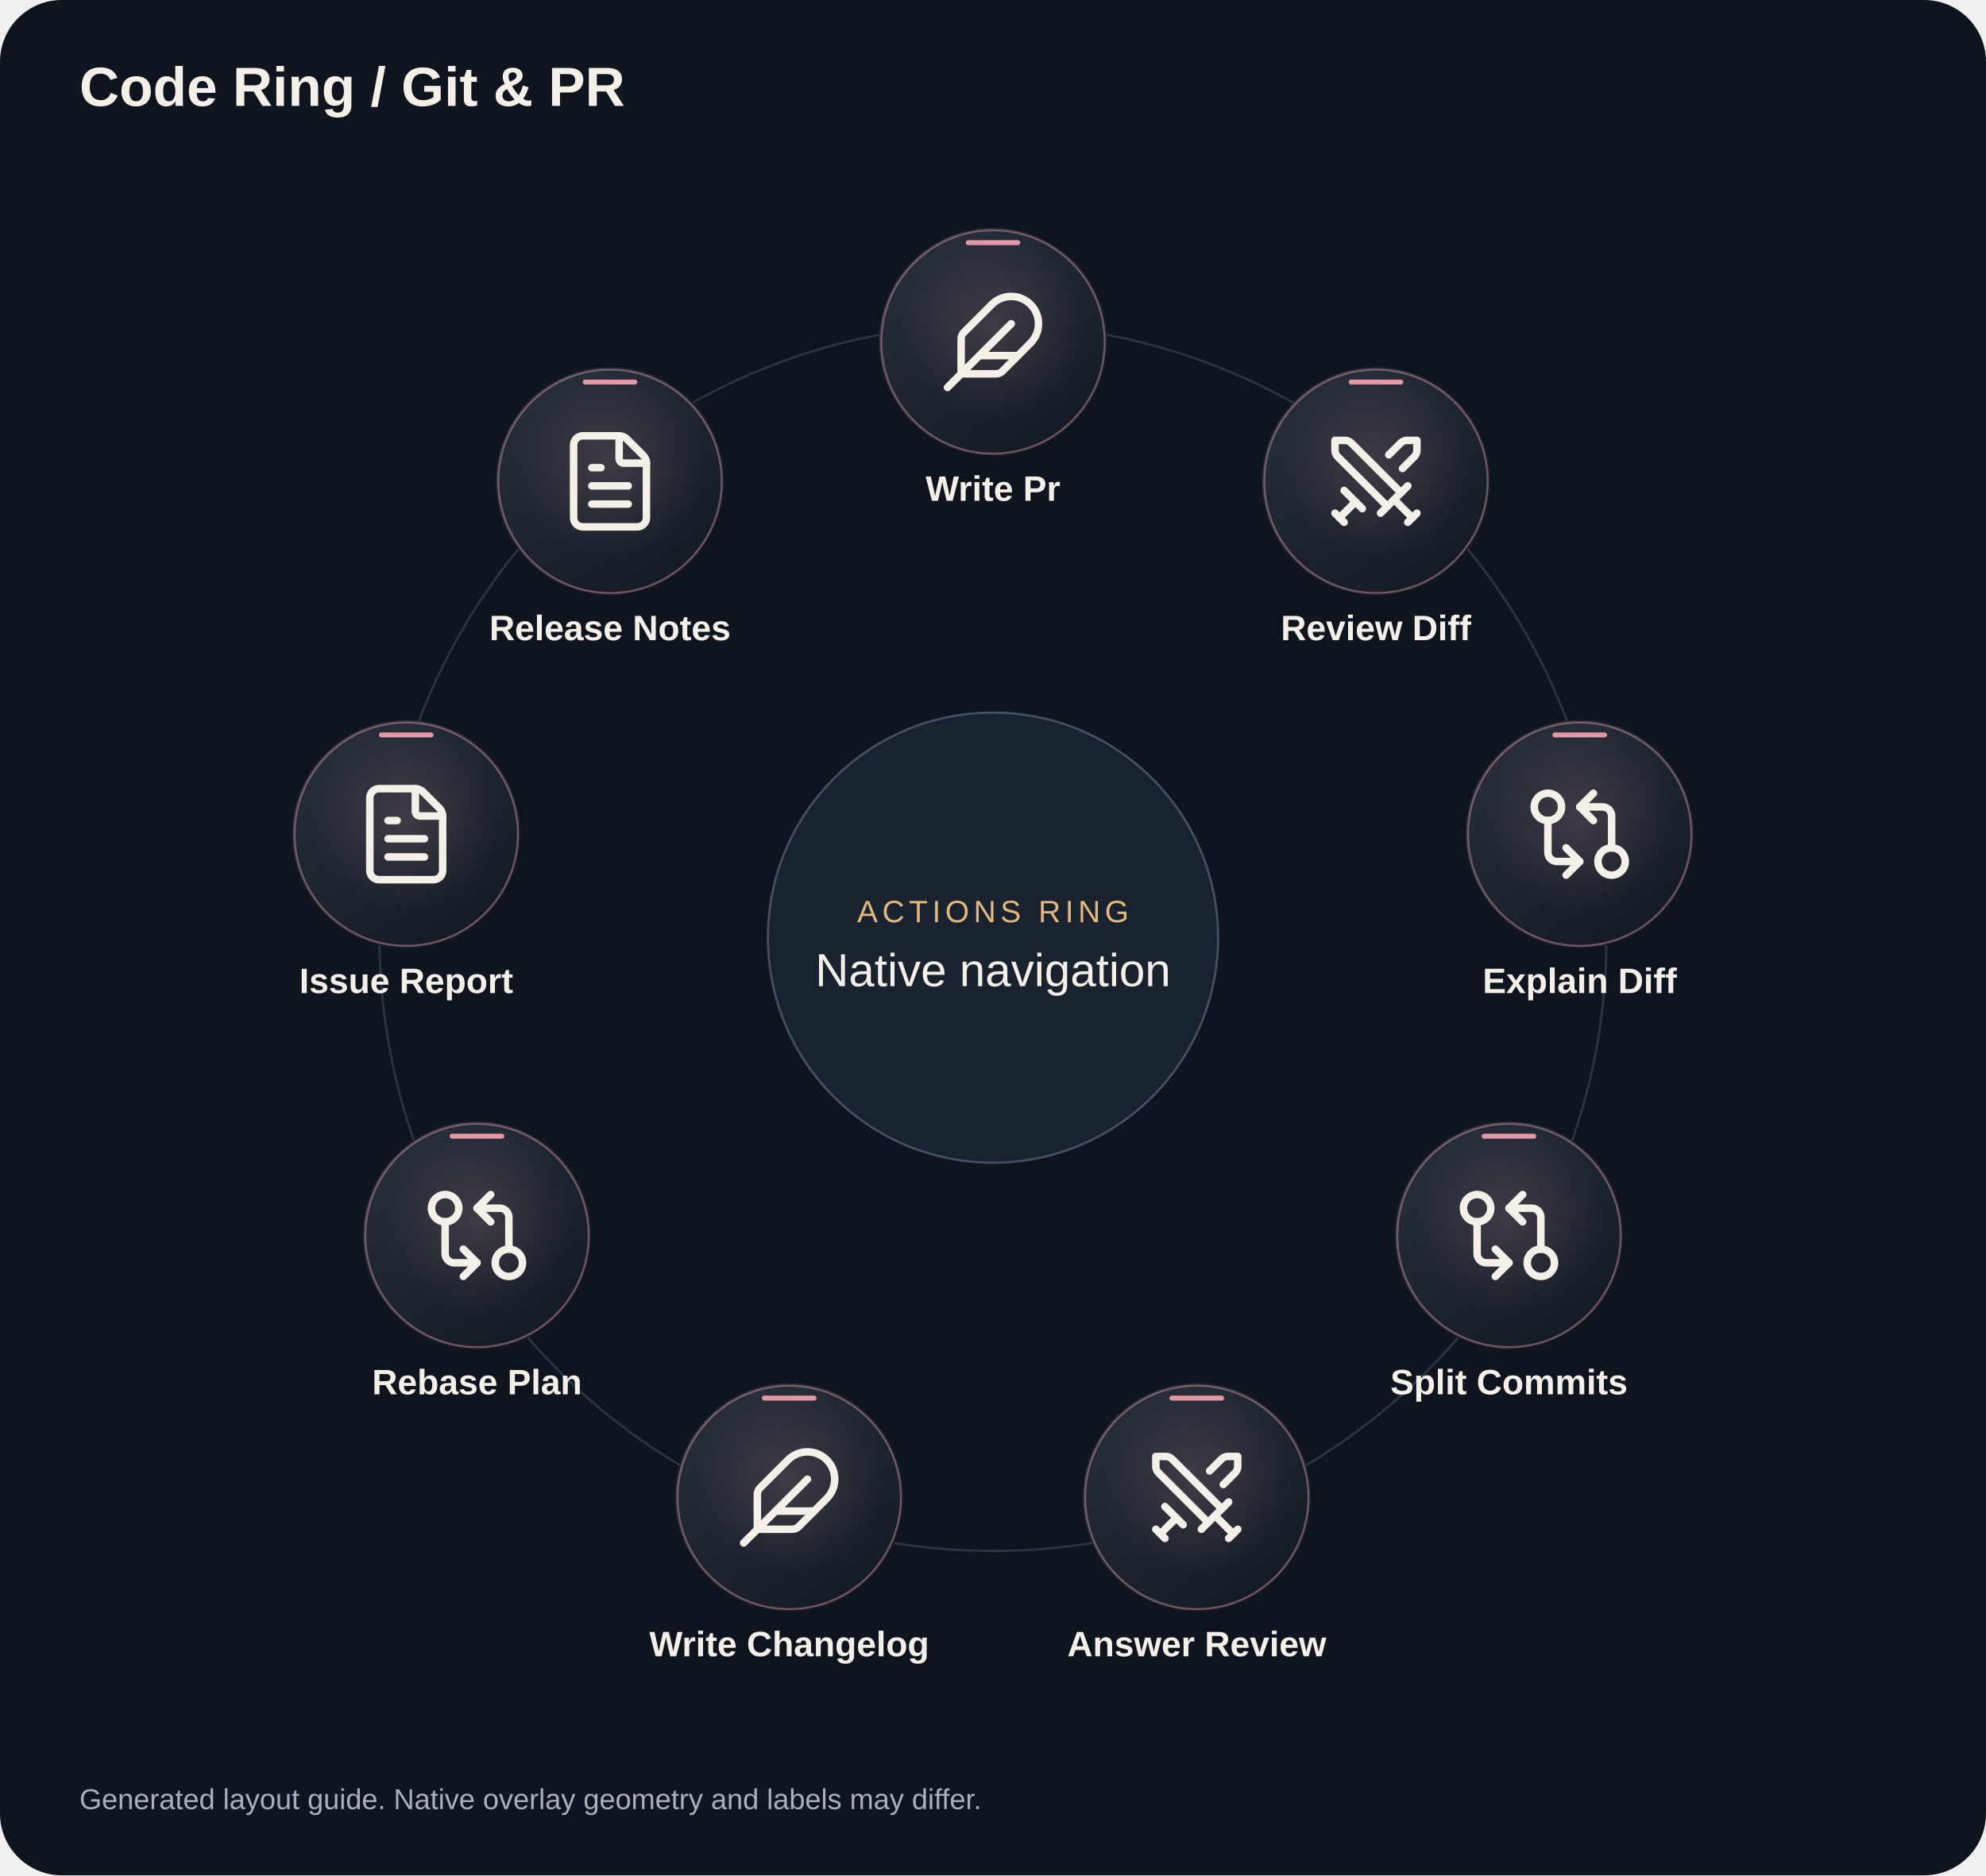
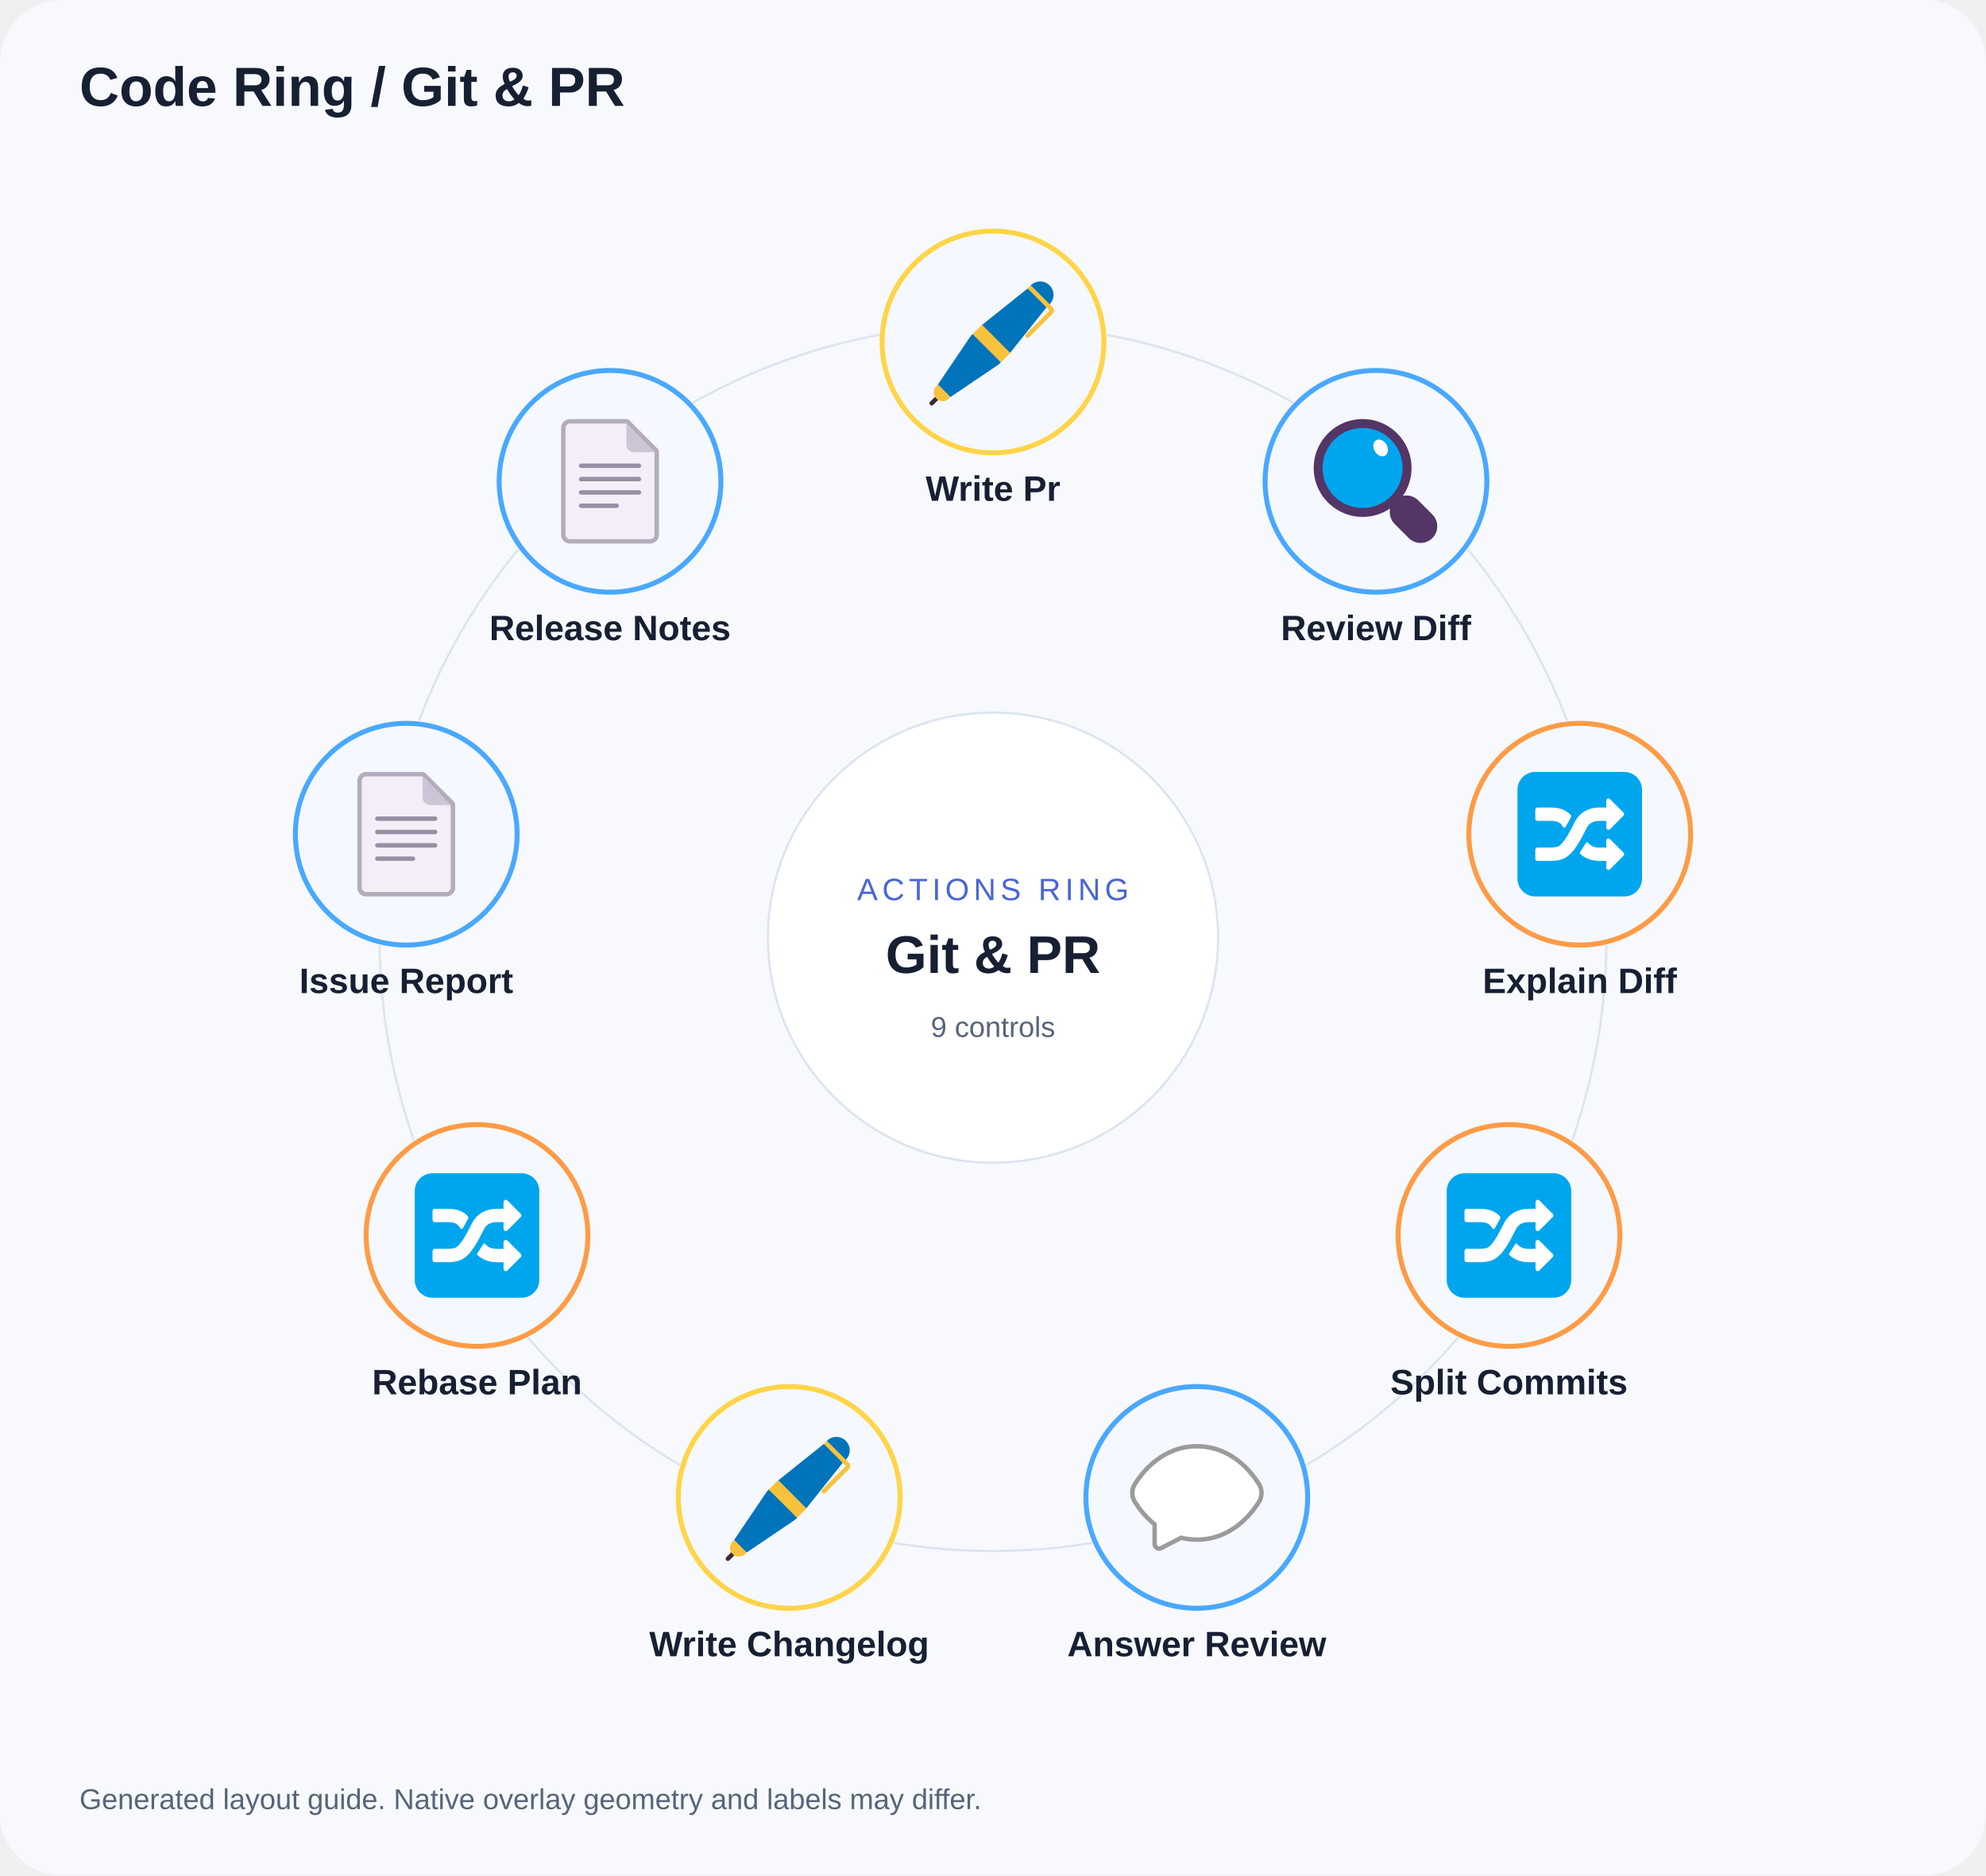
<svg xmlns="http://www.w3.org/2000/svg" width="900" height="850" viewBox="0 0 900 850">
-   <rect width="900" height="850" rx="28" fill="#0E151E" />
-   <text x="36" y="48" fill="#F4F0E8" font-family="Arial,sans-serif" font-size="25" font-weight="700">Code Ring / Git &amp; PR</text>
-   <circle cx="450" cy="425" r="278" fill="none" stroke="#293646" />
-   <circle cx="450" cy="425" r="102" fill="#18232F" stroke="#435163" />
-   <text x="450" y="418" text-anchor="middle" fill="#E5B879" font-family="Arial,sans-serif" font-size="14" letter-spacing="2">ACTIONS RING</text>
-   <text x="450" y="447" text-anchor="middle" fill="#F4F0E8" font-family="Arial,sans-serif" font-size="21">Native navigation</text>
+   <rect width="900" height="850" rx="28" fill="#F7F9FD" />
+   <text x="36" y="48" fill="#172033" font-family="Arial,sans-serif" font-size="25" font-weight="700">Code Ring / Git &amp; PR</text>
+   <circle cx="450" cy="425" r="278" fill="none" stroke="#DCE4F0" />
+   <circle cx="450" cy="425" r="102" fill="#FFFFFF" stroke="#DCE4F0" />
+   <text x="450" y="408" text-anchor="middle" fill="#4965D6" font-family="Arial,sans-serif" font-size="14" letter-spacing="2">ACTIONS RING</text>
+   <text x="450" y="441" text-anchor="middle" fill="#172033" font-family="Arial,sans-serif" font-size="24" font-weight="600">Git &amp; PR</text>
+   <text x="450" y="470" text-anchor="middle" fill="#56657A" font-family="Arial,sans-serif" font-size="13">9 controls</text>
  <g transform="translate(396.00,101.00)">
    <svg width="108" height="108" viewBox="0 0 144 144">
      <svg width="144" height="144" viewBox="0 0 144 144">
-         <defs>
-           <linearGradient id="bg28a2b46832" x2=".7" y2="1">
-             <stop stop-color="#28313D" />
-             <stop offset="1" stop-color="#131B25" />
-           </linearGradient>
-           <radialGradient id="light28a2b46832">
-             <stop stop-color="#E697A5" stop-opacity=".18" />
-             <stop offset="1" stop-color="#E697A5" stop-opacity="0" />
-           </radialGradient>
-         </defs>
-         <circle cx="72" cy="72" r="69" fill="url(#bg28a2b46832)" />
-         <g fill="none" stroke="#E697A5" stroke-opacity=".45" stroke-width="1.2">
-           <circle cx="72" cy="72" r="67.5" />
+         <circle cx="72" cy="72" r="69" fill="#F5F8FF" />
+         <circle cx="72" cy="72" r="67" fill="none" stroke="#FFD447" stroke-width="3" />
+         <g transform="translate(29 29) scale(2.6875)">
+           <path d="M3.274 28.023C3.469 27.827 3.786 27.827 3.981 28.023C4.176 28.218 4.176 28.535 3.981 28.73L2.567 30.144C2.372 30.339 2.055 30.339 1.86 30.144C1.664 29.949 1.664 29.632 1.86 29.437L3.274 28.023Z" fill="#402A32" />
+           <path d="M27.9 8.101C28.199 7.958 28.48 7.763 28.728 7.515C29.899 6.343 29.899 4.444 28.728 3.272C27.556 2.101 25.657 2.101 24.485 3.272C24.237 3.52 24.042 3.801 23.899 4.1L23.778 3.979L13.569 12.14C13.569 13.318 12.587 14.261 11.41 14.226L11.345 14.291C11.12 14.516 10.917 14.762 10.739 15.026L3.626 25.546L4.57 27.502L6.454 28.375L16.974 21.261C17.238 21.083 17.484 20.88 17.709 20.655L17.779 20.585L17.788 20.288C17.822 19.199 18.761 18.36 19.847 18.447L28.021 8.222L27.9 8.101Z" fill="#0074BA" />
+           <path d="M29.435 8.222L24.485 3.272L23.778 3.979L28.728 8.929L23.425 14.232C23.229 14.428 23.229 14.744 23.425 14.939C23.62 15.135 23.936 15.135 24.132 14.939L29.435 9.636C29.826 9.245 29.826 8.612 29.435 8.222Z" fill="#F9C23C" />
+           <path d="M11.404 14.232L13.203 12.434L13.561 12.147L19.853 18.439L19.567 18.797L17.768 20.596L11.404 14.232Z" fill="#F9C23C" />
+           <path d="M6.452 28.376L3.624 25.548L3.27 25.901C2.489 26.682 2.489 27.949 3.27 28.73C4.051 29.511 5.318 29.511 6.099 28.73L6.452 28.376Z" fill="#F9C23C" />
        </g>
-         <circle cx="72" cy="62" r="57" fill="url(#light28a2b46832)" />
-         <path d="M57 12h30" stroke="#E697A5" stroke-width="3" stroke-linecap="round" />
-         <g fill="#E697A5" opacity=".85" />
-         <svg x="39.0" y="39" width="66" height="66" viewBox="0 0 24 24" fill="none" stroke="#F4F0E8" stroke-width="1.65" stroke-linecap="round" stroke-linejoin="round">
-           <path d="M14.086 18.412A2 2 0 0112.67 19H5v-7.672a2 2 0 01.586-1.414L11.75 3.75a6 6 0 118.49 8.49z" />
-           <path d="M16 8 2 22" />
-           <path d="M17.488 15H9" />
-         </svg>
      </svg>
    </svg>
  </g>
-   <text x="450.00" y="227.00" text-anchor="middle" fill="#F4F0E8" font-family="Arial,sans-serif" font-size="16" font-weight="600">Write Pr</text>
+   <text x="450.00" y="227.00" text-anchor="middle" fill="#172033" font-family="Arial,sans-serif" font-size="16" font-weight="600">Write Pr</text>
  <g transform="translate(569.55,164.17)">
    <svg width="108" height="108" viewBox="0 0 144 144">
      <svg width="144" height="144" viewBox="0 0 144 144">
-         <defs>
-           <linearGradient id="bg293567532b" x2=".7" y2="1">
-             <stop stop-color="#28313D" />
-             <stop offset="1" stop-color="#131B25" />
-           </linearGradient>
-           <radialGradient id="light293567532b">
-             <stop stop-color="#E697A5" stop-opacity=".18" />
-             <stop offset="1" stop-color="#E697A5" stop-opacity="0" />
-           </radialGradient>
-         </defs>
-         <circle cx="72" cy="72" r="69" fill="url(#bg293567532b)" />
-         <g fill="none" stroke="#E697A5" stroke-opacity=".45" stroke-width="1.2">
-           <circle cx="72" cy="72" r="67.5" />
+         <circle cx="72" cy="72" r="69" fill="#F5F8FF" />
+         <circle cx="72" cy="72" r="67" fill="none" stroke="#49A8FF" stroke-width="3" />
+         <g transform="translate(29 29) scale(2.6875)">
+           <path d="M3 13C3 18.523 7.477 23 13 23C18.523 23 23 18.523 23 13C23 7.477 18.523 3 13 3C7.477 3 3 7.477 3 13Z" fill="#00A6ED" />
+           <path d="M18.348 7.732C18.9 8.689 18.767 9.8 18.049 10.214C17.332 10.628 16.302 10.189 15.75 9.232C15.198 8.275 15.332 7.164 16.049 6.75C16.767 6.336 17.796 6.775 18.348 7.732Z" fill="white" />
+           <path d="M2 13C2 19.075 6.925 24 13 24C15.295 24 17.426 23.297 19.189 22.095C18.915 23.309 19.25 24.633 20.195 25.578L23.377 28.76C24.841 30.224 27.216 30.224 28.68 28.76C30.145 27.295 30.145 24.921 28.68 23.457L25.498 20.275C24.561 19.337 23.25 19 22.044 19.263C23.277 17.485 24 15.327 24 13C24 6.925 19.075 2 13 2C6.925 2 2 6.925 2 13ZM22 13C22 17.971 17.971 22 13 22C8.029 22 4 17.971 4 13C4 8.029 8.029 4 13 4C17.971 4 22 8.029 22 13Z" fill="#533566" />
        </g>
-         <circle cx="72" cy="62" r="57" fill="url(#light293567532b)" />
-         <path d="M57 12h30" stroke="#E697A5" stroke-width="3" stroke-linecap="round" />
-         <g fill="#E697A5" opacity=".85" />
-         <svg x="39.0" y="39" width="66" height="66" viewBox="0 0 24 24" fill="none" stroke="#F4F0E8" stroke-width="1.65" stroke-linecap="round" stroke-linejoin="round">
-           <path d="m13 19 6-6" />
-           <path d="M14.5 17.5 3.586 6.586A2 2 0 013 5.172V3h2.172a2 2 0 011.414.586L17.5 14.5" />
-           <path d="m14.828 6.172 2.586-2.586A2 2 0 0118.828 3H21v2.172a2 2 0 01-.586 1.414l-2.586 2.586" />
-           <path d="m16 16 4 4" />
-           <path d="m19 21 2-2" />
-           <path d="m5 14 4 4" />
-           <path d="m5 21-2-2" />
-           <path d="M7.5 16.5 4 20" />
-         </svg>
      </svg>
    </svg>
  </g>
-   <text x="623.55" y="290.17" text-anchor="middle" fill="#F4F0E8" font-family="Arial,sans-serif" font-size="16" font-weight="600">Review Diff</text>
+   <text x="623.55" y="290.17" text-anchor="middle" fill="#172033" font-family="Arial,sans-serif" font-size="16" font-weight="600">Review Diff</text>
  <g transform="translate(661.90,324.11)">
    <svg width="108" height="108" viewBox="0 0 144 144">
      <svg width="144" height="144" viewBox="0 0 144 144">
-         <defs>
-           <linearGradient id="bgcbe920d262" x2=".7" y2="1">
-             <stop stop-color="#28313D" />
-             <stop offset="1" stop-color="#131B25" />
-           </linearGradient>
-           <radialGradient id="lightcbe920d262">
-             <stop stop-color="#E697A5" stop-opacity=".18" />
-             <stop offset="1" stop-color="#E697A5" stop-opacity="0" />
-           </radialGradient>
-         </defs>
-         <circle cx="72" cy="72" r="69" fill="url(#bgcbe920d262)" />
-         <g fill="none" stroke="#E697A5" stroke-opacity=".45" stroke-width="1.2">
-           <circle cx="72" cy="72" r="67.5" />
+         <circle cx="72" cy="72" r="69" fill="#F5F8FF" />
+         <circle cx="72" cy="72" r="67" fill="none" stroke="#FF9B45" stroke-width="3" />
+         <g transform="translate(29 29) scale(2.6875)">
+           <path d="M2 6C2 3.791 3.791 2 6 2H26C28.209 2 30 3.791 30 6V26C30 28.209 28.209 30 26 30H6C3.791 30 2 28.209 2 26V6Z" fill="#00A6ED" />
+           <path d="M25.835 11.845C26.03 11.65 26.03 11.334 25.835 11.139L22.823 8.12C22.508 7.804 21.969 8.027 21.969 8.473V10H20.368C20.204 10 19.903 10.024 19.643 10.046C17.693 10.211 15.889 11.299 14.951 13.117C14.86 13.294 14.769 13.472 14.677 13.65L14.677 13.651C14.097 14.781 13.51 15.926 12.871 16.903C12.087 18.103 11.458 18.669 11.03 18.81C10.726 18.91 10.239 18.971 9.706 18.994C9.315 19.011 9.007 19.006 8.794 19.002C8.724 19.001 8.664 19 8.615 19H6.5C6.224 19 6 19.224 6 19.5V21.5C6 21.776 6.224 22 6.5 22H8.615L8.617 22L8.625 22L8.653 22L8.744 22.002C8.816 22.003 8.911 22.005 9.021 22.006C9.24 22.007 9.523 22.005 9.837 21.991C10.43 21.966 11.258 21.894 11.97 21.659C13.465 21.166 14.579 19.773 15.382 18.545C16.116 17.424 16.784 16.119 17.356 15.001C17.446 14.827 17.533 14.657 17.617 14.492C18.042 13.669 18.884 13.121 19.896 13.035C20.037 13.024 20.157 13.014 20.249 13.008C20.295 13.004 20.33 13.002 20.355 13.001L20.377 13H21.969V14.512C21.969 14.957 22.508 15.18 22.823 14.865L25.835 11.845Z" fill="white" />
+           <path d="M19.643 21.96C19.903 21.982 20.204 22.006 20.368 22.006H21.969V23.52C21.969 23.965 22.508 24.188 22.823 23.873L25.835 20.853C26.03 20.658 26.03 20.342 25.835 20.147L22.823 17.127C22.508 16.812 21.969 17.035 21.969 17.48V19.006H20.377L20.355 19.005C20.33 19.004 20.295 19.002 20.249 18.998C20.157 18.992 20.037 18.983 19.896 18.971C19.044 18.899 18.34 18.534 17.886 17.928C17.77 17.775 17.526 17.764 17.422 17.926L16.037 20.075C15.974 20.173 15.987 20.302 16.072 20.383C17.039 21.301 18.307 21.847 19.643 21.96Z" fill="white" />
+           <path d="M9.632 10C9.796 10 10.097 10.024 10.357 10.046C11.769 10.165 12.963 10.641 13.928 11.636C14.069 11.781 14.094 12 14.002 12.18C13.745 12.679 13.212 13.699 12.796 14.377C12.658 14.603 12.34 14.579 12.219 14.344C11.794 13.52 11.116 13.121 10.104 13.035C9.963 13.024 9.843 13.014 9.751 13.008C9.705 13.004 9.67 13.002 9.645 13.001L9.623 13H6.5C6.224 13 6 12.776 6 12.5V10.5C6 10.224 6.224 10 6.5 10H9.632Z" fill="white" />
        </g>
-         <circle cx="72" cy="62" r="57" fill="url(#lightcbe920d262)" />
-         <path d="M57 12h30" stroke="#E697A5" stroke-width="3" stroke-linecap="round" />
-         <g fill="#E697A5" opacity=".85" />
-         <svg x="39.0" y="39" width="66" height="66" viewBox="0 0 24 24" fill="none" stroke="#F4F0E8" stroke-width="1.65" stroke-linecap="round" stroke-linejoin="round">
-           <circle cx="5" cy="6" r="3" />
-           <path d="M12 6h5a2 2 0 0 1 2 2v7" />
-           <path d="m15 9-3-3 3-3" />
-           <circle cx="19" cy="18" r="3" />
-           <path d="M12 18H7a2 2 0 0 1-2-2V9" />
-           <path d="m9 15 3 3-3 3" />
-         </svg>
      </svg>
    </svg>
  </g>
-   <text x="715.90" y="450.11" text-anchor="middle" fill="#F4F0E8" font-family="Arial,sans-serif" font-size="16" font-weight="600">Explain Diff</text>
+   <text x="715.90" y="450.11" text-anchor="middle" fill="#172033" font-family="Arial,sans-serif" font-size="16" font-weight="600">Explain Diff</text>
  <g transform="translate(629.83,506.00)">
    <svg width="108" height="108" viewBox="0 0 144 144">
      <svg width="144" height="144" viewBox="0 0 144 144">
-         <defs>
-           <linearGradient id="bgcbe920d262" x2=".7" y2="1">
-             <stop stop-color="#28313D" />
-             <stop offset="1" stop-color="#131B25" />
-           </linearGradient>
-           <radialGradient id="lightcbe920d262">
-             <stop stop-color="#E697A5" stop-opacity=".18" />
-             <stop offset="1" stop-color="#E697A5" stop-opacity="0" />
-           </radialGradient>
-         </defs>
-         <circle cx="72" cy="72" r="69" fill="url(#bgcbe920d262)" />
-         <g fill="none" stroke="#E697A5" stroke-opacity=".45" stroke-width="1.2">
-           <circle cx="72" cy="72" r="67.5" />
+         <circle cx="72" cy="72" r="69" fill="#F5F8FF" />
+         <circle cx="72" cy="72" r="67" fill="none" stroke="#FF9B45" stroke-width="3" />
+         <g transform="translate(29 29) scale(2.6875)">
+           <path d="M2 6C2 3.791 3.791 2 6 2H26C28.209 2 30 3.791 30 6V26C30 28.209 28.209 30 26 30H6C3.791 30 2 28.209 2 26V6Z" fill="#00A6ED" />
+           <path d="M25.835 11.845C26.03 11.65 26.03 11.334 25.835 11.139L22.823 8.12C22.508 7.804 21.969 8.027 21.969 8.473V10H20.368C20.204 10 19.903 10.024 19.643 10.046C17.693 10.211 15.889 11.299 14.951 13.117C14.86 13.294 14.769 13.472 14.677 13.65L14.677 13.651C14.097 14.781 13.51 15.926 12.871 16.903C12.087 18.103 11.458 18.669 11.03 18.81C10.726 18.91 10.239 18.971 9.706 18.994C9.315 19.011 9.007 19.006 8.794 19.002C8.724 19.001 8.664 19 8.615 19H6.5C6.224 19 6 19.224 6 19.5V21.5C6 21.776 6.224 22 6.5 22H8.615L8.617 22L8.625 22L8.653 22L8.744 22.002C8.816 22.003 8.911 22.005 9.021 22.006C9.24 22.007 9.523 22.005 9.837 21.991C10.43 21.966 11.258 21.894 11.97 21.659C13.465 21.166 14.579 19.773 15.382 18.545C16.116 17.424 16.784 16.119 17.356 15.001C17.446 14.827 17.533 14.657 17.617 14.492C18.042 13.669 18.884 13.121 19.896 13.035C20.037 13.024 20.157 13.014 20.249 13.008C20.295 13.004 20.33 13.002 20.355 13.001L20.377 13H21.969V14.512C21.969 14.957 22.508 15.18 22.823 14.865L25.835 11.845Z" fill="white" />
+           <path d="M19.643 21.96C19.903 21.982 20.204 22.006 20.368 22.006H21.969V23.52C21.969 23.965 22.508 24.188 22.823 23.873L25.835 20.853C26.03 20.658 26.03 20.342 25.835 20.147L22.823 17.127C22.508 16.812 21.969 17.035 21.969 17.48V19.006H20.377L20.355 19.005C20.33 19.004 20.295 19.002 20.249 18.998C20.157 18.992 20.037 18.983 19.896 18.971C19.044 18.899 18.34 18.534 17.886 17.928C17.77 17.775 17.526 17.764 17.422 17.926L16.037 20.075C15.974 20.173 15.987 20.302 16.072 20.383C17.039 21.301 18.307 21.847 19.643 21.96Z" fill="white" />
+           <path d="M9.632 10C9.796 10 10.097 10.024 10.357 10.046C11.769 10.165 12.963 10.641 13.928 11.636C14.069 11.781 14.094 12 14.002 12.18C13.745 12.679 13.212 13.699 12.796 14.377C12.658 14.603 12.34 14.579 12.219 14.344C11.794 13.52 11.116 13.121 10.104 13.035C9.963 13.024 9.843 13.014 9.751 13.008C9.705 13.004 9.67 13.002 9.645 13.001L9.623 13H6.5C6.224 13 6 12.776 6 12.5V10.5C6 10.224 6.224 10 6.5 10H9.632Z" fill="white" />
        </g>
-         <circle cx="72" cy="62" r="57" fill="url(#lightcbe920d262)" />
-         <path d="M57 12h30" stroke="#E697A5" stroke-width="3" stroke-linecap="round" />
-         <g fill="#E697A5" opacity=".85" />
-         <svg x="39.0" y="39" width="66" height="66" viewBox="0 0 24 24" fill="none" stroke="#F4F0E8" stroke-width="1.65" stroke-linecap="round" stroke-linejoin="round">
-           <circle cx="5" cy="6" r="3" />
-           <path d="M12 6h5a2 2 0 0 1 2 2v7" />
-           <path d="m15 9-3-3 3-3" />
-           <circle cx="19" cy="18" r="3" />
-           <path d="M12 18H7a2 2 0 0 1-2-2V9" />
-           <path d="m9 15 3 3-3 3" />
-         </svg>
      </svg>
    </svg>
  </g>
-   <text x="683.83" y="632.00" text-anchor="middle" fill="#F4F0E8" font-family="Arial,sans-serif" font-size="16" font-weight="600">Split Commits</text>
+   <text x="683.83" y="632.00" text-anchor="middle" fill="#172033" font-family="Arial,sans-serif" font-size="16" font-weight="600">Split Commits</text>
  <g transform="translate(488.35,624.72)">
    <svg width="108" height="108" viewBox="0 0 144 144">
      <svg width="144" height="144" viewBox="0 0 144 144">
-         <defs>
-           <linearGradient id="bg293567532b" x2=".7" y2="1">
-             <stop stop-color="#28313D" />
-             <stop offset="1" stop-color="#131B25" />
-           </linearGradient>
-           <radialGradient id="light293567532b">
-             <stop stop-color="#E697A5" stop-opacity=".18" />
-             <stop offset="1" stop-color="#E697A5" stop-opacity="0" />
-           </radialGradient>
-         </defs>
-         <circle cx="72" cy="72" r="69" fill="url(#bg293567532b)" />
-         <g fill="none" stroke="#E697A5" stroke-opacity=".45" stroke-width="1.2">
-           <circle cx="72" cy="72" r="67.5" />
+         <circle cx="72" cy="72" r="69" fill="#F5F8FF" />
+         <circle cx="72" cy="72" r="67" fill="none" stroke="#49A8FF" stroke-width="3" />
+         <g transform="translate(29 29) scale(2.6875)">
+           <path d="M16.028 4C8.166 4 3.531 9.756 1.667 12.703C0.772 14.117 0.772 15.883 1.667 17.297C2.535 18.67 3.973 20.604 6.028 22.302V26.502C6.028 27.623 7.214 28.348 8.212 27.837L12.562 25.606C13.643 25.858 14.798 26 16.028 26C23.889 26 28.524 20.244 30.388 17.297C31.283 15.883 31.283 14.117 30.388 12.703C28.524 9.756 23.889 4 16.028 4Z" fill="#9B9B9B" />
+           <path d="M16.028 25C14.741 25 13.545 24.834 12.438 24.546L7.756 26.947C7.423 27.117 7.028 26.876 7.028 26.502V21.822C4.886 20.149 3.396 18.16 2.512 16.763C1.824 15.674 1.824 14.326 2.512 13.237C4.328 10.367 8.702 5 16.028 5C23.354 5 27.728 10.367 29.543 13.237C30.232 14.326 30.232 15.674 29.543 16.763C27.728 19.633 23.354 25 16.028 25Z" fill="white" />
        </g>
-         <circle cx="72" cy="62" r="57" fill="url(#light293567532b)" />
-         <path d="M57 12h30" stroke="#E697A5" stroke-width="3" stroke-linecap="round" />
-         <g fill="#E697A5" opacity=".85" />
-         <svg x="39.0" y="39" width="66" height="66" viewBox="0 0 24 24" fill="none" stroke="#F4F0E8" stroke-width="1.65" stroke-linecap="round" stroke-linejoin="round">
-           <path d="m13 19 6-6" />
-           <path d="M14.5 17.5 3.586 6.586A2 2 0 013 5.172V3h2.172a2 2 0 011.414.586L17.5 14.5" />
-           <path d="m14.828 6.172 2.586-2.586A2 2 0 0118.828 3H21v2.172a2 2 0 01-.586 1.414l-2.586 2.586" />
-           <path d="m16 16 4 4" />
-           <path d="m19 21 2-2" />
-           <path d="m5 14 4 4" />
-           <path d="m5 21-2-2" />
-           <path d="M7.5 16.5 4 20" />
-         </svg>
      </svg>
    </svg>
  </g>
-   <text x="542.35" y="750.72" text-anchor="middle" fill="#F4F0E8" font-family="Arial,sans-serif" font-size="16" font-weight="600">Answer Review</text>
+   <text x="542.35" y="750.72" text-anchor="middle" fill="#172033" font-family="Arial,sans-serif" font-size="16" font-weight="600">Answer Review</text>
  <g transform="translate(303.65,624.72)">
    <svg width="108" height="108" viewBox="0 0 144 144">
      <svg width="144" height="144" viewBox="0 0 144 144">
-         <defs>
-           <linearGradient id="bg28a2b46832" x2=".7" y2="1">
-             <stop stop-color="#28313D" />
-             <stop offset="1" stop-color="#131B25" />
-           </linearGradient>
-           <radialGradient id="light28a2b46832">
-             <stop stop-color="#E697A5" stop-opacity=".18" />
-             <stop offset="1" stop-color="#E697A5" stop-opacity="0" />
-           </radialGradient>
-         </defs>
-         <circle cx="72" cy="72" r="69" fill="url(#bg28a2b46832)" />
-         <g fill="none" stroke="#E697A5" stroke-opacity=".45" stroke-width="1.2">
-           <circle cx="72" cy="72" r="67.5" />
+         <circle cx="72" cy="72" r="69" fill="#F5F8FF" />
+         <circle cx="72" cy="72" r="67" fill="none" stroke="#FFD447" stroke-width="3" />
+         <g transform="translate(29 29) scale(2.6875)">
+           <path d="M3.274 28.023C3.469 27.827 3.786 27.827 3.981 28.023C4.176 28.218 4.176 28.535 3.981 28.73L2.567 30.144C2.372 30.339 2.055 30.339 1.86 30.144C1.664 29.949 1.664 29.632 1.86 29.437L3.274 28.023Z" fill="#402A32" />
+           <path d="M27.9 8.101C28.199 7.958 28.48 7.763 28.728 7.515C29.899 6.343 29.899 4.444 28.728 3.272C27.556 2.101 25.657 2.101 24.485 3.272C24.237 3.52 24.042 3.801 23.899 4.1L23.778 3.979L13.569 12.14C13.569 13.318 12.587 14.261 11.41 14.226L11.345 14.291C11.12 14.516 10.917 14.762 10.739 15.026L3.626 25.546L4.57 27.502L6.454 28.375L16.974 21.261C17.238 21.083 17.484 20.88 17.709 20.655L17.779 20.585L17.788 20.288C17.822 19.199 18.761 18.36 19.847 18.447L28.021 8.222L27.9 8.101Z" fill="#0074BA" />
+           <path d="M29.435 8.222L24.485 3.272L23.778 3.979L28.728 8.929L23.425 14.232C23.229 14.428 23.229 14.744 23.425 14.939C23.62 15.135 23.936 15.135 24.132 14.939L29.435 9.636C29.826 9.245 29.826 8.612 29.435 8.222Z" fill="#F9C23C" />
+           <path d="M11.404 14.232L13.203 12.434L13.561 12.147L19.853 18.439L19.567 18.797L17.768 20.596L11.404 14.232Z" fill="#F9C23C" />
+           <path d="M6.452 28.376L3.624 25.548L3.27 25.901C2.489 26.682 2.489 27.949 3.27 28.73C4.051 29.511 5.318 29.511 6.099 28.73L6.452 28.376Z" fill="#F9C23C" />
        </g>
-         <circle cx="72" cy="62" r="57" fill="url(#light28a2b46832)" />
-         <path d="M57 12h30" stroke="#E697A5" stroke-width="3" stroke-linecap="round" />
-         <g fill="#E697A5" opacity=".85" />
-         <svg x="39.0" y="39" width="66" height="66" viewBox="0 0 24 24" fill="none" stroke="#F4F0E8" stroke-width="1.65" stroke-linecap="round" stroke-linejoin="round">
-           <path d="M14.086 18.412A2 2 0 0112.67 19H5v-7.672a2 2 0 01.586-1.414L11.75 3.75a6 6 0 118.49 8.49z" />
-           <path d="M16 8 2 22" />
-           <path d="M17.488 15H9" />
-         </svg>
      </svg>
    </svg>
  </g>
-   <text x="357.65" y="750.72" text-anchor="middle" fill="#F4F0E8" font-family="Arial,sans-serif" font-size="16" font-weight="600">Write Changelog</text>
+   <text x="357.65" y="750.72" text-anchor="middle" fill="#172033" font-family="Arial,sans-serif" font-size="16" font-weight="600">Write Changelog</text>
  <g transform="translate(162.17,506.00)">
    <svg width="108" height="108" viewBox="0 0 144 144">
      <svg width="144" height="144" viewBox="0 0 144 144">
-         <defs>
-           <linearGradient id="bgcbe920d262" x2=".7" y2="1">
-             <stop stop-color="#28313D" />
-             <stop offset="1" stop-color="#131B25" />
-           </linearGradient>
-           <radialGradient id="lightcbe920d262">
-             <stop stop-color="#E697A5" stop-opacity=".18" />
-             <stop offset="1" stop-color="#E697A5" stop-opacity="0" />
-           </radialGradient>
-         </defs>
-         <circle cx="72" cy="72" r="69" fill="url(#bgcbe920d262)" />
-         <g fill="none" stroke="#E697A5" stroke-opacity=".45" stroke-width="1.2">
-           <circle cx="72" cy="72" r="67.5" />
+         <circle cx="72" cy="72" r="69" fill="#F5F8FF" />
+         <circle cx="72" cy="72" r="67" fill="none" stroke="#FF9B45" stroke-width="3" />
+         <g transform="translate(29 29) scale(2.6875)">
+           <path d="M2 6C2 3.791 3.791 2 6 2H26C28.209 2 30 3.791 30 6V26C30 28.209 28.209 30 26 30H6C3.791 30 2 28.209 2 26V6Z" fill="#00A6ED" />
+           <path d="M25.835 11.845C26.03 11.65 26.03 11.334 25.835 11.139L22.823 8.12C22.508 7.804 21.969 8.027 21.969 8.473V10H20.368C20.204 10 19.903 10.024 19.643 10.046C17.693 10.211 15.889 11.299 14.951 13.117C14.86 13.294 14.769 13.472 14.677 13.65L14.677 13.651C14.097 14.781 13.51 15.926 12.871 16.903C12.087 18.103 11.458 18.669 11.03 18.81C10.726 18.91 10.239 18.971 9.706 18.994C9.315 19.011 9.007 19.006 8.794 19.002C8.724 19.001 8.664 19 8.615 19H6.5C6.224 19 6 19.224 6 19.5V21.5C6 21.776 6.224 22 6.5 22H8.615L8.617 22L8.625 22L8.653 22L8.744 22.002C8.816 22.003 8.911 22.005 9.021 22.006C9.24 22.007 9.523 22.005 9.837 21.991C10.43 21.966 11.258 21.894 11.97 21.659C13.465 21.166 14.579 19.773 15.382 18.545C16.116 17.424 16.784 16.119 17.356 15.001C17.446 14.827 17.533 14.657 17.617 14.492C18.042 13.669 18.884 13.121 19.896 13.035C20.037 13.024 20.157 13.014 20.249 13.008C20.295 13.004 20.33 13.002 20.355 13.001L20.377 13H21.969V14.512C21.969 14.957 22.508 15.18 22.823 14.865L25.835 11.845Z" fill="white" />
+           <path d="M19.643 21.96C19.903 21.982 20.204 22.006 20.368 22.006H21.969V23.52C21.969 23.965 22.508 24.188 22.823 23.873L25.835 20.853C26.03 20.658 26.03 20.342 25.835 20.147L22.823 17.127C22.508 16.812 21.969 17.035 21.969 17.48V19.006H20.377L20.355 19.005C20.33 19.004 20.295 19.002 20.249 18.998C20.157 18.992 20.037 18.983 19.896 18.971C19.044 18.899 18.34 18.534 17.886 17.928C17.77 17.775 17.526 17.764 17.422 17.926L16.037 20.075C15.974 20.173 15.987 20.302 16.072 20.383C17.039 21.301 18.307 21.847 19.643 21.96Z" fill="white" />
+           <path d="M9.632 10C9.796 10 10.097 10.024 10.357 10.046C11.769 10.165 12.963 10.641 13.928 11.636C14.069 11.781 14.094 12 14.002 12.18C13.745 12.679 13.212 13.699 12.796 14.377C12.658 14.603 12.34 14.579 12.219 14.344C11.794 13.52 11.116 13.121 10.104 13.035C9.963 13.024 9.843 13.014 9.751 13.008C9.705 13.004 9.67 13.002 9.645 13.001L9.623 13H6.5C6.224 13 6 12.776 6 12.5V10.5C6 10.224 6.224 10 6.5 10H9.632Z" fill="white" />
        </g>
-         <circle cx="72" cy="62" r="57" fill="url(#lightcbe920d262)" />
-         <path d="M57 12h30" stroke="#E697A5" stroke-width="3" stroke-linecap="round" />
-         <g fill="#E697A5" opacity=".85" />
-         <svg x="39.0" y="39" width="66" height="66" viewBox="0 0 24 24" fill="none" stroke="#F4F0E8" stroke-width="1.65" stroke-linecap="round" stroke-linejoin="round">
-           <circle cx="5" cy="6" r="3" />
-           <path d="M12 6h5a2 2 0 0 1 2 2v7" />
-           <path d="m15 9-3-3 3-3" />
-           <circle cx="19" cy="18" r="3" />
-           <path d="M12 18H7a2 2 0 0 1-2-2V9" />
-           <path d="m9 15 3 3-3 3" />
-         </svg>
      </svg>
    </svg>
  </g>
-   <text x="216.17" y="632.00" text-anchor="middle" fill="#F4F0E8" font-family="Arial,sans-serif" font-size="16" font-weight="600">Rebase Plan</text>
+   <text x="216.17" y="632.00" text-anchor="middle" fill="#172033" font-family="Arial,sans-serif" font-size="16" font-weight="600">Rebase Plan</text>
  <g transform="translate(130.10,324.11)">
    <svg width="108" height="108" viewBox="0 0 144 144">
      <svg width="144" height="144" viewBox="0 0 144 144">
-         <defs>
-           <linearGradient id="bg7190a10b30" x2=".7" y2="1">
-             <stop stop-color="#28313D" />
-             <stop offset="1" stop-color="#131B25" />
-           </linearGradient>
-           <radialGradient id="light7190a10b30">
-             <stop stop-color="#E697A5" stop-opacity=".18" />
-             <stop offset="1" stop-color="#E697A5" stop-opacity="0" />
-           </radialGradient>
-         </defs>
-         <circle cx="72" cy="72" r="69" fill="url(#bg7190a10b30)" />
-         <g fill="none" stroke="#E697A5" stroke-opacity=".45" stroke-width="1.2">
-           <circle cx="72" cy="72" r="67.5" />
+         <circle cx="72" cy="72" r="69" fill="#F5F8FF" />
+         <circle cx="72" cy="72" r="67" fill="none" stroke="#49A8FF" stroke-width="3" />
+         <g transform="translate(29 29) scale(2.6875)">
+           <path d="M20.343 2.293C20.156 2.105 19.901 2 19.636 2H7C5.895 2 5 2.895 5 4V28C5 29.105 5.895 30 7 30H25C26.105 30 27 29.105 27 28V9.364C27 9.099 26.895 8.844 26.707 8.657L20.343 2.293Z" fill="#B4ACBC" />
+           <path d="M19.682 3L7 3C6.448 3 6 3.448 6 4V28C6 28.552 6.448 29 7 29L25 29C25.552 29 26 28.552 26 28V9.453L19.682 3Z" fill="#F3EEF8" />
+           <path d="M9.5 12H22.5C22.776 12 23 12.224 23 12.5C23 12.776 22.776 13 22.5 13H9.5C9.224 13 9 12.776 9 12.5C9 12.224 9.224 12 9.5 12ZM9.5 15C9.224 15 9 15.224 9 15.5C9 15.776 9.224 16 9.5 16H22.5C22.776 16 23 15.776 23 15.5C23 15.224 22.776 15 22.5 15H9.5ZM9 18.5C9 18.224 9.224 18 9.5 18H22.5C22.776 18 23 18.224 23 18.5C23 18.776 22.776 19 22.5 19H9.5C9.224 19 9 18.776 9 18.5ZM9.5 21C9.224 21 9 21.224 9 21.5C9 21.776 9.224 22 9.5 22H17.5C17.776 22 18 21.776 18 21.5C18 21.224 17.776 21 17.5 21H9.5Z" fill="#998EA4" />
+           <path d="M26 9.453H21.389C20.446 9.453 19.682 8.689 19.682 7.746V3L26 9.453Z" fill="#CDC4D6" />
        </g>
-         <circle cx="72" cy="62" r="57" fill="url(#light7190a10b30)" />
-         <path d="M57 12h30" stroke="#E697A5" stroke-width="3" stroke-linecap="round" />
-         <g fill="#E697A5" opacity=".85" />
-         <svg x="39.0" y="39" width="66" height="66" viewBox="0 0 24 24" fill="none" stroke="#F4F0E8" stroke-width="1.65" stroke-linecap="round" stroke-linejoin="round">
-           <path d="M6 22a2 2 0 0 1-2-2V4a2 2 0 0 1 2-2h8a2.4 2.4 0 0 1 1.704.706l3.588 3.588A2.4 2.4 0 0 1 20 8v12a2 2 0 0 1-2 2z" />
-           <path d="M14 2v5a1 1 0 0 0 1 1h5" />
-           <path d="M10 9H8" />
-           <path d="M16 13H8" />
-           <path d="M16 17H8" />
-         </svg>
      </svg>
    </svg>
  </g>
-   <text x="184.10" y="450.11" text-anchor="middle" fill="#F4F0E8" font-family="Arial,sans-serif" font-size="16" font-weight="600">Issue Report</text>
+   <text x="184.10" y="450.11" text-anchor="middle" fill="#172033" font-family="Arial,sans-serif" font-size="16" font-weight="600">Issue Report</text>
  <g transform="translate(222.45,164.17)">
    <svg width="108" height="108" viewBox="0 0 144 144">
      <svg width="144" height="144" viewBox="0 0 144 144">
-         <defs>
-           <linearGradient id="bg7190a10b30" x2=".7" y2="1">
-             <stop stop-color="#28313D" />
-             <stop offset="1" stop-color="#131B25" />
-           </linearGradient>
-           <radialGradient id="light7190a10b30">
-             <stop stop-color="#E697A5" stop-opacity=".18" />
-             <stop offset="1" stop-color="#E697A5" stop-opacity="0" />
-           </radialGradient>
-         </defs>
-         <circle cx="72" cy="72" r="69" fill="url(#bg7190a10b30)" />
-         <g fill="none" stroke="#E697A5" stroke-opacity=".45" stroke-width="1.2">
-           <circle cx="72" cy="72" r="67.5" />
+         <circle cx="72" cy="72" r="69" fill="#F5F8FF" />
+         <circle cx="72" cy="72" r="67" fill="none" stroke="#49A8FF" stroke-width="3" />
+         <g transform="translate(29 29) scale(2.6875)">
+           <path d="M20.343 2.293C20.156 2.105 19.901 2 19.636 2H7C5.895 2 5 2.895 5 4V28C5 29.105 5.895 30 7 30H25C26.105 30 27 29.105 27 28V9.364C27 9.099 26.895 8.844 26.707 8.657L20.343 2.293Z" fill="#B4ACBC" />
+           <path d="M19.682 3L7 3C6.448 3 6 3.448 6 4V28C6 28.552 6.448 29 7 29L25 29C25.552 29 26 28.552 26 28V9.453L19.682 3Z" fill="#F3EEF8" />
+           <path d="M9.5 12H22.5C22.776 12 23 12.224 23 12.5C23 12.776 22.776 13 22.5 13H9.5C9.224 13 9 12.776 9 12.5C9 12.224 9.224 12 9.5 12ZM9.5 15C9.224 15 9 15.224 9 15.5C9 15.776 9.224 16 9.5 16H22.5C22.776 16 23 15.776 23 15.5C23 15.224 22.776 15 22.5 15H9.5ZM9 18.5C9 18.224 9.224 18 9.5 18H22.5C22.776 18 23 18.224 23 18.5C23 18.776 22.776 19 22.5 19H9.5C9.224 19 9 18.776 9 18.5ZM9.5 21C9.224 21 9 21.224 9 21.5C9 21.776 9.224 22 9.5 22H17.5C17.776 22 18 21.776 18 21.5C18 21.224 17.776 21 17.5 21H9.5Z" fill="#998EA4" />
+           <path d="M26 9.453H21.389C20.446 9.453 19.682 8.689 19.682 7.746V3L26 9.453Z" fill="#CDC4D6" />
        </g>
-         <circle cx="72" cy="62" r="57" fill="url(#light7190a10b30)" />
-         <path d="M57 12h30" stroke="#E697A5" stroke-width="3" stroke-linecap="round" />
-         <g fill="#E697A5" opacity=".85" />
-         <svg x="39.0" y="39" width="66" height="66" viewBox="0 0 24 24" fill="none" stroke="#F4F0E8" stroke-width="1.65" stroke-linecap="round" stroke-linejoin="round">
-           <path d="M6 22a2 2 0 0 1-2-2V4a2 2 0 0 1 2-2h8a2.4 2.4 0 0 1 1.704.706l3.588 3.588A2.4 2.4 0 0 1 20 8v12a2 2 0 0 1-2 2z" />
-           <path d="M14 2v5a1 1 0 0 0 1 1h5" />
-           <path d="M10 9H8" />
-           <path d="M16 13H8" />
-           <path d="M16 17H8" />
-         </svg>
      </svg>
    </svg>
  </g>
-   <text x="276.45" y="290.17" text-anchor="middle" fill="#F4F0E8" font-family="Arial,sans-serif" font-size="16" font-weight="600">Release Notes</text>
-   <text x="36" y="820" fill="#A4B1C2" font-family="Arial,sans-serif" font-size="13">Generated layout guide. Native overlay geometry and labels may differ.</text>
+   <text x="276.45" y="290.17" text-anchor="middle" fill="#172033" font-family="Arial,sans-serif" font-size="16" font-weight="600">Release Notes</text>
+   <text x="36" y="820" fill="#56657A" font-family="Arial,sans-serif" font-size="13">Generated layout guide. Native overlay geometry and labels may differ.</text>
</svg>
